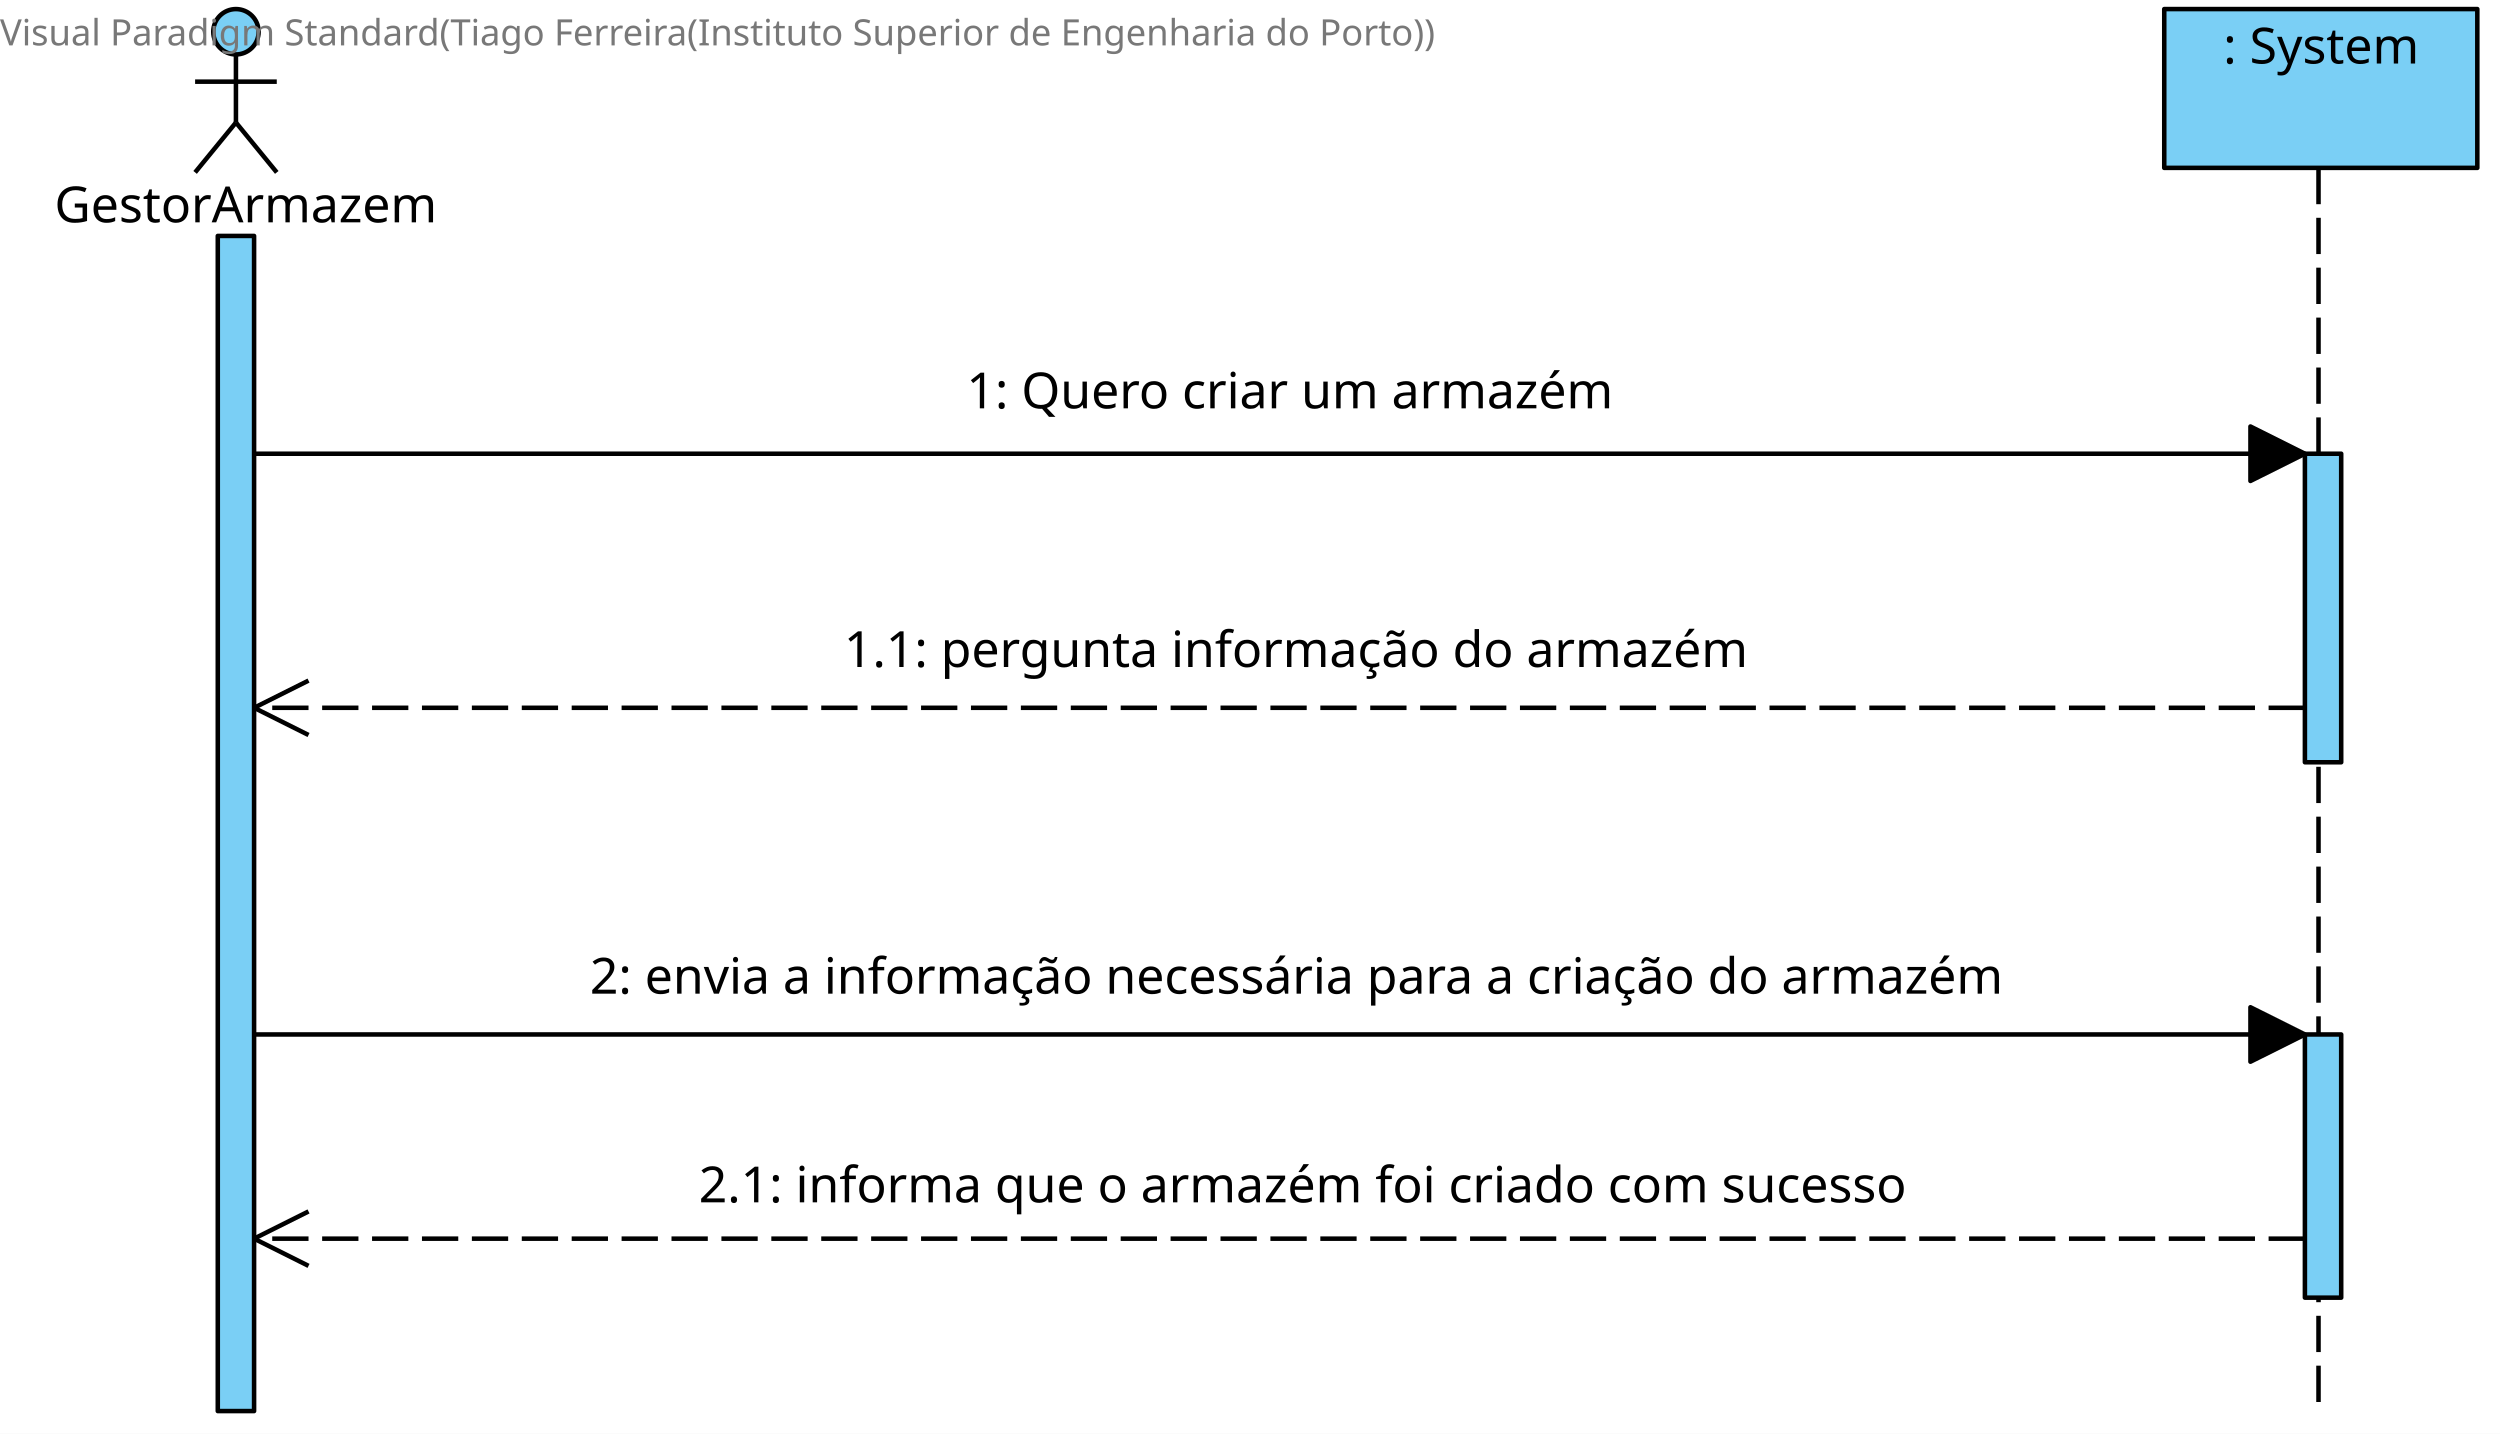
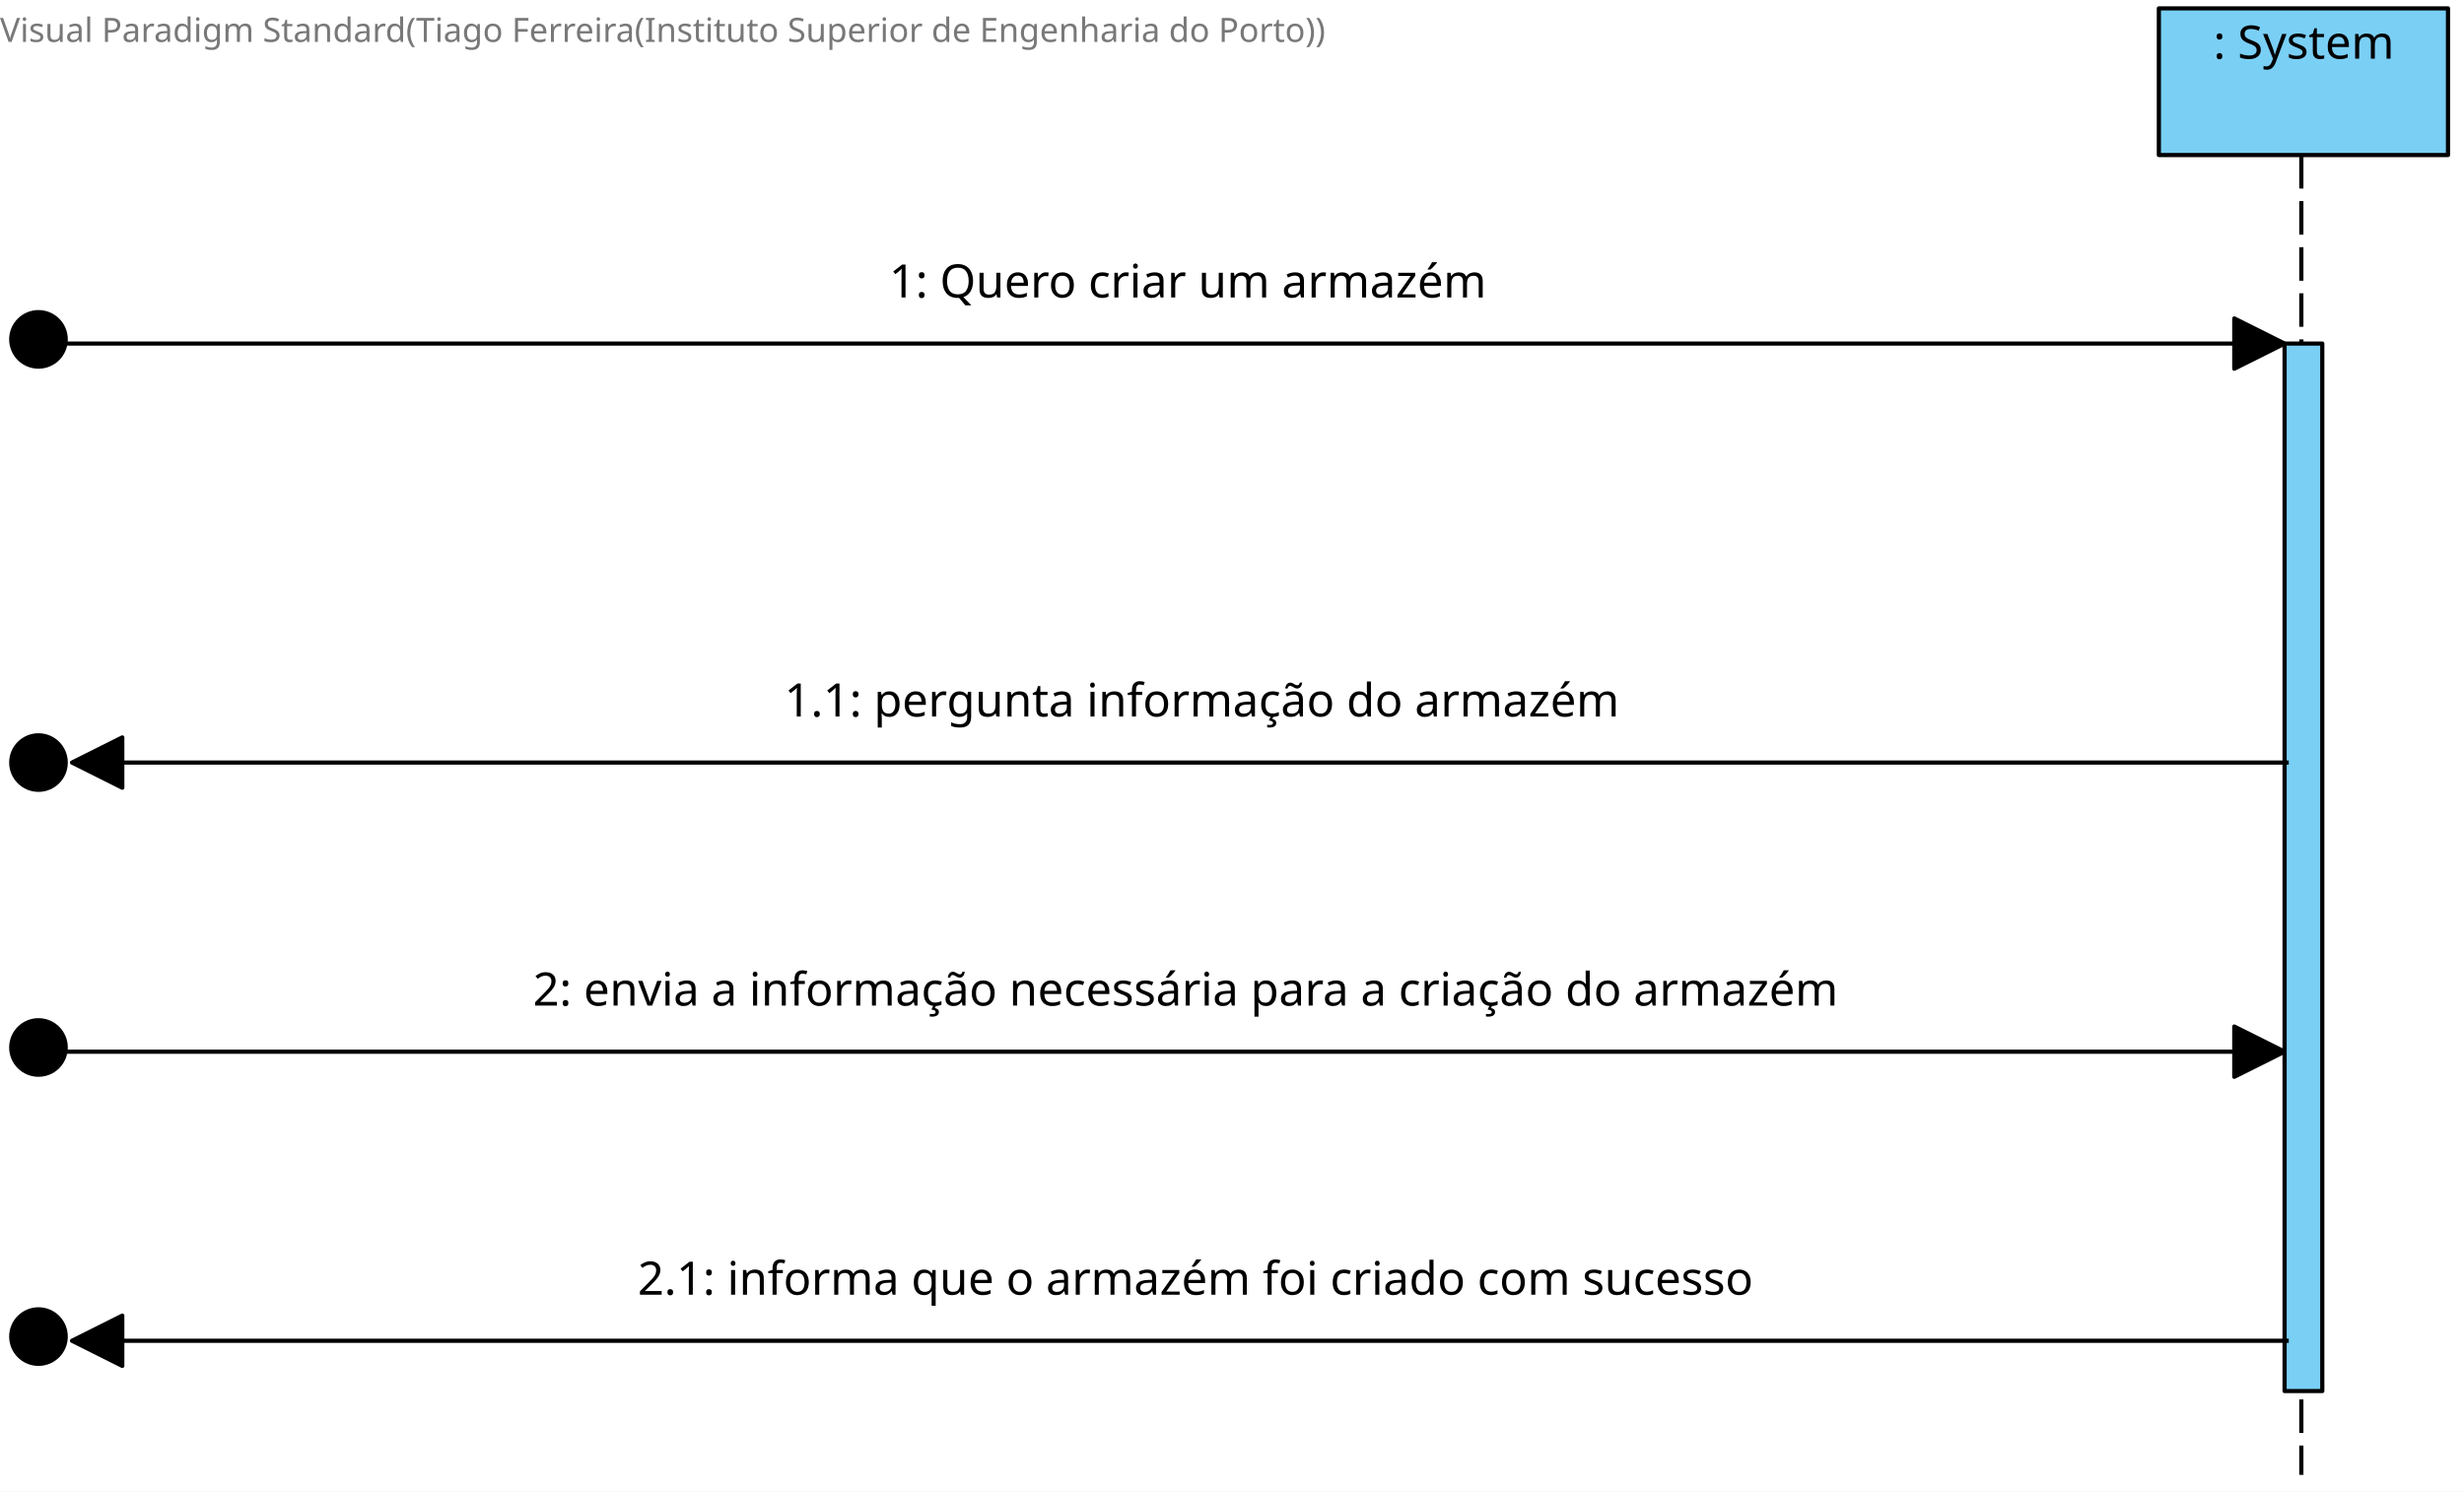
- <svg xmlns="http://www.w3.org/2000/svg" fill-opacity="0" color-rendering="auto" color-interpolation="auto" text-rendering="auto" stroke="rgb(0,0,0)" stroke-linecap="square" width="551" stroke-miterlimit="10" shape-rendering="auto" stroke-opacity="0" fill="rgb(0,0,0)" stroke-dasharray="none" font-weight="normal" stroke-width="1" height="316" font-family="'Dialog'" font-style="normal" stroke-linejoin="miter" font-size="12px" stroke-dashoffset="0" image-rendering="auto">
+ <svg xmlns="http://www.w3.org/2000/svg" fill-opacity="0" color-rendering="auto" color-interpolation="auto" text-rendering="auto" stroke="rgb(0,0,0)" stroke-linecap="square" width="588" stroke-miterlimit="10" shape-rendering="auto" stroke-opacity="0" fill="rgb(0,0,0)" stroke-dasharray="none" font-weight="normal" stroke-width="1" height="356" font-family="'Dialog'" font-style="normal" stroke-linejoin="miter" font-size="12px" stroke-dashoffset="0" image-rendering="auto">
  <defs id="genericDefs" />
  <g>
    <defs id="defs1">
      <clipPath clipPathUnits="userSpaceOnUse" id="clipPath1">
-         <path d="M-7 -7 L81 -7 L81 321 L-7 321 L-7 -7 Z" />
+         <path d="M-7 -7 L81 -7 L81 361 L-7 361 L-7 -7 Z" />
      </clipPath>
      <clipPath clipPathUnits="userSpaceOnUse" id="clipPath2">
-         <path d="M-7 -7 L71 -7 L71 321 L-7 321 L-7 -7 Z" />
+         <path d="M-7 -7 L26 -7 L26 31 L-7 31 L-7 -7 Z" />
      </clipPath>
      <clipPath clipPathUnits="userSpaceOnUse" id="clipPath3">
-         <path d="M-7 -7 L19 -7 L19 79 L-7 79 L-7 -7 Z" />
+         <path d="M-7 -7 L20 -7 L20 261 L-7 261 L-7 -7 Z" />
      </clipPath>
      <clipPath clipPathUnits="userSpaceOnUse" id="clipPath4">
-         <path d="M-7 -7 L19 -7 L19 69 L-7 69 L-7 -7 Z" />
+         <path d="M-70 -15 L140 -15 L140 30 L-70 30 L-70 -15 Z" />
      </clipPath>
      <clipPath clipPathUnits="userSpaceOnUse" id="clipPath5">
-         <path d="M-101 -15 L202 -15 L202 30 L-101 30 L-101 -15 Z" />
+         <path d="M0 0 L625 0 L625 95 L0 95 L0 0 Z" />
      </clipPath>
      <clipPath clipPathUnits="userSpaceOnUse" id="clipPath6">
-         <path d="M-70 -15 L140 -15 L140 30 L-70 30 L-70 -15 Z" />
+         <path d="M387 22 L387 37 L233 37 L233 22 ZM0 0 L0 95 L625 95 L625 0 Z" />
      </clipPath>
      <clipPath clipPathUnits="userSpaceOnUse" id="clipPath7">
-         <path d="M0 0 L547 0 L547 95 L0 95 L0 0 Z" />
+         <path d="M0 0 L623 0 L623 95 L0 95 L0 0 Z" />
      </clipPath>
      <clipPath clipPathUnits="userSpaceOnUse" id="clipPath8">
-         <path d="M348 23 L348 38 L193 38 L193 23 ZM373 80 L373 94 L165 94 L165 80 ZM0 0 L0 95 L547 95 L547 0 Z" />
+         <path d="M413 22 L413 37 L206 37 L206 22 ZM0 0 L0 95 L146 95 L146 91 L465 91 L465 95 L623 95 L623 0 Z" />
      </clipPath>
      <clipPath clipPathUnits="userSpaceOnUse" id="clipPath9">
-         <path d="M373 24 L373 38 L165 38 L165 24 ZM0 0 L0 95 L547 95 L547 0 Z" />
+         <path d="M467 22 L467 37 L148 37 L148 22 ZM0 0 L0 95 L172 95 L172 91 L445 91 L445 95 L625 95 L625 0 Z" />
      </clipPath>
      <clipPath clipPathUnits="userSpaceOnUse" id="clipPath10">
-         <path d="M429 24 L429 38 L110 38 L110 24 ZM406 70 L406 84 L133 84 L133 70 ZM0 0 L0 95 L547 95 L547 0 Z" />
+         <path d="M443 22 L443 37 L170 37 L170 22 ZM0 0 L0 95 L623 95 L623 0 Z" />
      </clipPath>
      <clipPath clipPathUnits="userSpaceOnUse" id="clipPath11">
-         <path d="M406 25 L406 39 L133 39 L133 25 ZM0 0 L0 95 L547 95 L547 0 Z" />
+         <path d="M-273 -15 L546 -15 L546 30 L-273 30 L-273 -15 Z" />
      </clipPath>
      <clipPath clipPathUnits="userSpaceOnUse" id="clipPath12">
-         <path d="M-273 -14 L546 -14 L546 28 L-273 28 L-273 -14 Z" />
+         <path d="M-319 -15 L638 -15 L638 30 L-319 30 L-319 -15 Z" />
      </clipPath>
      <clipPath clipPathUnits="userSpaceOnUse" id="clipPath13">
-         <path d="M-319 -14 L638 -14 L638 28 L-319 28 L-319 -14 Z" />
+         <path d="M-207 -15 L414 -15 L414 30 L-207 30 L-207 -15 Z" />
      </clipPath>
      <clipPath clipPathUnits="userSpaceOnUse" id="clipPath14">
-         <path d="M-208 -14 L416 -14 L416 28 L-208 28 L-208 -14 Z" />
-       </clipPath>
-       <clipPath clipPathUnits="userSpaceOnUse" id="clipPath15">
-         <path d="M-155 -15 L310 -15 L310 30 L-155 30 L-155 -15 Z" />
+         <path d="M-154 -15 L308 -15 L308 30 L-154 30 L-154 -15 Z" />
      </clipPath>
    </defs>
    <g fill="white" text-rendering="geometricPrecision" fill-opacity="1" stroke-opacity="1" stroke="white">
-       <rect x="0" width="551" height="316" y="0" stroke="none" />
+       <rect x="0" width="588" height="356" y="0" stroke="none" />
    </g>
-     <g font-size="11px" transform="translate(477,2)" fill-opacity="1" fill="rgb(122,207,245)" text-rendering="geometricPrecision" image-rendering="optimizeQuality" font-family="sans-serif" stroke="rgb(122,207,245)" stroke-opacity="1">
+     <g font-size="11px" transform="translate(515.1818,2)" fill-opacity="1" fill="rgb(122,207,245)" text-rendering="geometricPrecision" image-rendering="optimizeQuality" font-family="sans-serif" stroke="rgb(122,207,245)" stroke-opacity="1">
      <rect x="0" width="69" height="35" y="0" clip-path="url(#clipPath1)" stroke="none" />
    </g>
-     <g stroke-linecap="butt" font-size="11px" transform="translate(477,2)" fill-opacity="1" fill="black" text-rendering="geometricPrecision" image-rendering="optimizeQuality" font-family="sans-serif" stroke-linejoin="round" stroke="black" stroke-opacity="1" stroke-miterlimit="0">
+     <g stroke-linecap="butt" font-size="11px" transform="translate(515.1818,2)" fill-opacity="1" fill="black" text-rendering="geometricPrecision" image-rendering="optimizeQuality" font-family="sans-serif" stroke-linejoin="round" stroke="black" stroke-opacity="1" stroke-miterlimit="0">
      <rect fill="none" x="0" width="69" height="35" y="0" clip-path="url(#clipPath1)" />
-       <line clip-path="url(#clipPath1)" fill="none" x1="34" x2="34" y1="35" y2="310" stroke-linejoin="bevel" stroke-dasharray="8,3" />
+       <line clip-path="url(#clipPath1)" fill="none" x1="34" x2="34" y1="35" y2="350" stroke-linejoin="bevel" stroke-dasharray="8,3" />
    </g>
-     <g font-size="11px" transform="translate(22,2)" fill-opacity="1" fill="rgb(122,207,245)" text-rendering="geometricPrecision" image-rendering="optimizeQuality" font-family="sans-serif" stroke="rgb(122,207,245)" stroke-opacity="1">
-       <circle r="5" clip-path="url(#clipPath2)" cx="30" cy="5" stroke="none" />
-       <rect x="26" width="8" height="259" y="50" clip-path="url(#clipPath2)" stroke="none" />
+     <g font-size="11px" transform="translate(2.1818,72)" fill-opacity="1" fill="black" text-rendering="geometricPrecision" image-rendering="optimizeQuality" font-family="sans-serif" stroke="black" stroke-opacity="1">
+       <circle r="7" clip-path="url(#clipPath2)" cx="7" cy="9" stroke="none" />
    </g>
-     <g stroke-linecap="butt" font-size="11px" transform="translate(22,2)" fill-opacity="1" fill="black" text-rendering="geometricPrecision" image-rendering="optimizeQuality" font-family="sans-serif" stroke-linejoin="round" stroke="black" stroke-opacity="1" stroke-miterlimit="0">
-       <circle fill="none" r="5" clip-path="url(#clipPath2)" cx="30" cy="5" />
-       <rect fill="none" x="26" width="8" height="259" y="50" clip-path="url(#clipPath2)" />
-       <line y2="25" fill="none" x1="30" clip-path="url(#clipPath2)" x2="30" y1="10" />
-       <line y2="36" fill="none" x1="30" clip-path="url(#clipPath2)" x2="21" y1="25" />
-       <line y2="36" fill="none" x1="30" clip-path="url(#clipPath2)" x2="39" y1="25" />
-       <line y2="16" fill="none" x1="21" clip-path="url(#clipPath2)" x2="39" y1="16" />
+     <g font-size="11px" transform="translate(545.1818,82)" fill-opacity="1" fill="rgb(122,207,245)" text-rendering="geometricPrecision" image-rendering="optimizeQuality" font-family="sans-serif" stroke="rgb(122,207,245)" stroke-opacity="1">
+       <rect x="0" width="9" height="250" y="0" clip-path="url(#clipPath3)" stroke="none" />
    </g>
-     <g font-size="11px" transform="translate(508,100)" fill-opacity="1" fill="rgb(122,207,245)" text-rendering="geometricPrecision" image-rendering="optimizeQuality" font-family="sans-serif" stroke="rgb(122,207,245)" stroke-opacity="1">
-       <rect x="0" width="8" height="68" y="0" clip-path="url(#clipPath3)" stroke="none" />
+     <g stroke-linecap="butt" font-size="11px" transform="translate(545.1818,82)" fill-opacity="1" fill="black" text-rendering="geometricPrecision" image-rendering="optimizeQuality" font-family="sans-serif" stroke-linejoin="round" stroke="black" stroke-opacity="1" stroke-miterlimit="0">
+       <rect fill="none" x="0" width="9" height="250" y="0" clip-path="url(#clipPath3)" />
    </g>
-     <g stroke-linecap="butt" font-size="11px" transform="translate(508,100)" fill-opacity="1" fill="black" text-rendering="geometricPrecision" image-rendering="optimizeQuality" font-family="sans-serif" stroke-linejoin="round" stroke="black" stroke-opacity="1" stroke-miterlimit="0">
-       <rect fill="none" x="0" width="8" height="68" y="0" clip-path="url(#clipPath3)" />
+     <g font-size="11px" transform="translate(2.1818,173)" fill-opacity="1" fill="black" text-rendering="geometricPrecision" image-rendering="optimizeQuality" font-family="sans-serif" stroke="black" stroke-opacity="1">
+       <circle r="7" clip-path="url(#clipPath2)" cx="7" cy="9" stroke="none" />
    </g>
-     <g font-size="11px" transform="translate(508,228)" fill-opacity="1" fill="rgb(122,207,245)" text-rendering="geometricPrecision" image-rendering="optimizeQuality" font-family="sans-serif" stroke="rgb(122,207,245)" stroke-opacity="1">
-       <rect x="0" width="8" height="58" y="0" clip-path="url(#clipPath4)" stroke="none" />
+     <g font-size="11px" transform="translate(2.1818,241)" fill-opacity="1" fill="black" text-rendering="geometricPrecision" image-rendering="optimizeQuality" font-family="sans-serif" stroke="black" stroke-opacity="1">
+       <circle r="7" clip-path="url(#clipPath2)" cx="7" cy="9" stroke="none" />
    </g>
-     <g stroke-linecap="butt" font-size="11px" transform="translate(508,228)" fill-opacity="1" fill="black" text-rendering="geometricPrecision" image-rendering="optimizeQuality" font-family="sans-serif" stroke-linejoin="round" stroke="black" stroke-opacity="1" stroke-miterlimit="0">
-       <rect fill="none" x="0" width="8" height="58" y="0" clip-path="url(#clipPath4)" />
+     <g font-size="11px" transform="translate(2.1818,310)" fill-opacity="1" fill="black" text-rendering="geometricPrecision" image-rendering="optimizeQuality" font-family="sans-serif" stroke="black" stroke-opacity="1">
+       <circle r="7" clip-path="url(#clipPath2)" cx="7" cy="9" stroke="none" />
    </g>
-     <g font-size="11px" transform="translate(2,37)" fill-opacity="1" fill="black" text-rendering="geometricPrecision" image-rendering="optimizeQuality" font-family="sans-serif" stroke="black" stroke-opacity="1">
-       <text x="10" xml:space="preserve" y="12" clip-path="url(#clipPath5)" stroke="none">GestorArmazem</text>
+     <g font-size="11px" transform="translate(515.1818,2)" fill-opacity="1" fill="black" text-rendering="geometricPrecision" image-rendering="optimizeQuality" font-family="sans-serif" stroke="black" stroke-opacity="1">
+       <text x="13" xml:space="preserve" y="12" clip-path="url(#clipPath4)" stroke="none">: System</text>
    </g>
-     <g font-size="11px" transform="translate(477,2)" fill-opacity="1" fill="black" text-rendering="geometricPrecision" image-rendering="optimizeQuality" font-family="sans-serif" stroke="black" stroke-opacity="1">
-       <text x="13" xml:space="preserve" y="12" clip-path="url(#clipPath6)" stroke="none">: System</text>
+     <g stroke-linecap="butt" font-size="11px" transform="translate(-29.8182,37)" fill-opacity="1" fill="black" text-rendering="geometricPrecision" image-rendering="optimizeQuality" font-family="sans-serif" stroke-linejoin="round" stroke="black" stroke-opacity="1">
+       <line y2="45" fill="none" x1="45" clip-path="url(#clipPath6)" x2="575" y1="45" />
+       <polygon points=" 575 45 563 39 563 51" clip-path="url(#clipPath6)" stroke="none" />
+       <polygon fill="none" points=" 575 45 563 39 563 51" clip-path="url(#clipPath6)" />
    </g>
-     <g stroke-linecap="butt" font-size="11px" transform="translate(11,55)" fill-opacity="1" fill="black" text-rendering="geometricPrecision" image-rendering="optimizeQuality" font-family="sans-serif" stroke-linejoin="round" stroke="black" stroke-opacity="1">
-       <line y2="45" fill="none" x1="45" clip-path="url(#clipPath8)" x2="497" y1="45" />
-       <polygon points=" 497 45 485 39 485 51" clip-path="url(#clipPath8)" stroke="none" />
-       <polygon fill="none" points=" 497 45 485 39 485 51" clip-path="url(#clipPath8)" />
+     <g stroke-linecap="butt" font-size="11px" transform="translate(-27.8182,137)" fill-opacity="1" fill="black" text-rendering="geometricPrecision" image-rendering="optimizeQuality" font-family="sans-serif" stroke-linejoin="round" stroke="black" stroke-opacity="1">
+       <line y2="45" fill="none" x1="574" clip-path="url(#clipPath8)" x2="45" y1="45" />
+       <polygon points=" 45 45 57 51 57 39" clip-path="url(#clipPath8)" stroke="none" />
+       <polygon fill="none" points=" 45 45 57 51 57 39" clip-path="url(#clipPath8)" />
    </g>
-     <g fill-opacity="1" text-rendering="geometricPrecision" stroke="black" stroke-linecap="butt" transform="translate(11,111)" stroke-miterlimit="0" stroke-opacity="1" fill="black" stroke-dasharray="8,3" font-family="sans-serif" stroke-linejoin="round" font-size="11px" image-rendering="optimizeQuality">
-       <line y2="45" fill="none" x1="497" clip-path="url(#clipPath9)" x2="45" y1="45" />
-       <line clip-path="url(#clipPath9)" fill="none" x1="45" x2="57" y1="45" y2="51" stroke-dasharray="none" stroke-miterlimit="10" />
-       <line clip-path="url(#clipPath9)" fill="none" x1="45" x2="57" y1="45" y2="39" stroke-dasharray="none" stroke-miterlimit="10" />
+     <g stroke-linecap="butt" font-size="11px" transform="translate(-29.8182,206)" fill-opacity="1" fill="black" text-rendering="geometricPrecision" image-rendering="optimizeQuality" font-family="sans-serif" stroke-linejoin="round" stroke="black" stroke-opacity="1">
+       <line y2="45" fill="none" x1="45" clip-path="url(#clipPath9)" x2="575" y1="45" />
+       <polygon points=" 575 45 563 39 563 51" clip-path="url(#clipPath9)" stroke="none" />
+       <polygon fill="none" points=" 575 45 563 39 563 51" clip-path="url(#clipPath9)" />
    </g>
-     <g stroke-linecap="butt" font-size="11px" transform="translate(11,183)" fill-opacity="1" fill="black" text-rendering="geometricPrecision" image-rendering="optimizeQuality" font-family="sans-serif" stroke-linejoin="round" stroke="black" stroke-opacity="1">
-       <line y2="45" fill="none" x1="45" clip-path="url(#clipPath10)" x2="497" y1="45" />
-       <polygon points=" 497 45 485 39 485 51" clip-path="url(#clipPath10)" stroke="none" />
-       <polygon fill="none" points=" 497 45 485 39 485 51" clip-path="url(#clipPath10)" />
+     <g stroke-linecap="butt" font-size="11px" transform="translate(-27.8182,275)" fill-opacity="1" fill="black" text-rendering="geometricPrecision" image-rendering="optimizeQuality" font-family="sans-serif" stroke-linejoin="round" stroke="black" stroke-opacity="1">
+       <line y2="45" fill="none" x1="574" clip-path="url(#clipPath10)" x2="45" y1="45" />
+       <polygon points=" 45 45 57 51 57 39" clip-path="url(#clipPath10)" stroke="none" />
+       <polygon fill="none" points=" 45 45 57 51 57 39" clip-path="url(#clipPath10)" />
    </g>
-     <g fill-opacity="1" text-rendering="geometricPrecision" stroke="black" stroke-linecap="butt" transform="translate(11,228)" stroke-miterlimit="0" stroke-opacity="1" fill="black" stroke-dasharray="8,3" font-family="sans-serif" stroke-linejoin="round" font-size="11px" image-rendering="optimizeQuality">
-       <line y2="45" fill="none" x1="497" clip-path="url(#clipPath11)" x2="45" y1="45" />
-       <line clip-path="url(#clipPath11)" fill="none" x1="45" x2="57" y1="45" y2="51" stroke-dasharray="none" stroke-miterlimit="10" />
-       <line clip-path="url(#clipPath11)" fill="none" x1="45" x2="57" y1="45" y2="39" stroke-dasharray="none" stroke-miterlimit="10" />
+     <g font-size="11px" transform="translate(142.1818,297)" fill-opacity="1" fill="white" text-rendering="geometricPrecision" image-rendering="optimizeQuality" font-family="sans-serif" stroke="white" stroke-opacity="1">
+       <rect x="0" width="273" height="15" y="0" clip-path="url(#clipPath11)" stroke="none" />
+       <text fill="black" x="10" xml:space="preserve" y="12" clip-path="url(#clipPath11)" stroke="none">2.1: informa que o armazém foi criado com sucesso</text>
    </g>
-     <g font-size="11px" transform="translate(144,253)" fill-opacity="1" fill="white" text-rendering="geometricPrecision" image-rendering="optimizeQuality" font-family="sans-serif" stroke="white" stroke-opacity="1">
-       <rect x="0" width="273" height="14" y="0" clip-path="url(#clipPath12)" stroke="none" />
-       <text fill="black" x="10" xml:space="preserve" y="12" clip-path="url(#clipPath12)" stroke="none">2.1: informa que o armazém foi criado com sucesso</text>
+     <g font-size="11px" transform="translate(118.1818,228)" fill-opacity="1" fill="white" text-rendering="geometricPrecision" image-rendering="optimizeQuality" font-family="sans-serif" stroke="white" stroke-opacity="1">
+       <rect x="0" width="319" height="15" y="0" clip-path="url(#clipPath12)" stroke="none" />
+       <text fill="black" x="9" xml:space="preserve" y="12" clip-path="url(#clipPath12)" stroke="none">2: envia a informação necessária para a criação do armazém</text>
    </g>
-     <g font-size="11px" transform="translate(121,207)" fill-opacity="1" fill="white" text-rendering="geometricPrecision" image-rendering="optimizeQuality" font-family="sans-serif" stroke="white" stroke-opacity="1">
-       <rect x="0" width="319" height="14" y="0" clip-path="url(#clipPath13)" stroke="none" />
-       <text fill="black" x="9" xml:space="preserve" y="12" clip-path="url(#clipPath13)" stroke="none">2: envia a informação necessária para a criação do armazém</text>
+     <g font-size="11px" transform="translate(178.1818,159)" fill-opacity="1" fill="white" text-rendering="geometricPrecision" image-rendering="optimizeQuality" font-family="sans-serif" stroke="white" stroke-opacity="1">
+       <rect x="0" width="207" height="15" y="0" clip-path="url(#clipPath13)" stroke="none" />
+       <text fill="black" x="9" xml:space="preserve" y="12" clip-path="url(#clipPath13)" stroke="none">1.1: pergunta informação do armazém</text>
    </g>
-     <g font-size="11px" transform="translate(176,135)" fill-opacity="1" fill="white" text-rendering="geometricPrecision" image-rendering="optimizeQuality" font-family="sans-serif" stroke="white" stroke-opacity="1">
-       <rect x="0" width="208" height="14" y="0" clip-path="url(#clipPath14)" stroke="none" />
-       <text fill="black" x="10" xml:space="preserve" y="12" clip-path="url(#clipPath14)" stroke="none">1.1: pergunta informação do armazém</text>
-     </g>
-     <g font-size="11px" transform="translate(204,78)" fill-opacity="1" fill="white" text-rendering="geometricPrecision" image-rendering="optimizeQuality" font-family="sans-serif" stroke="white" stroke-opacity="1">
-       <rect x="0" width="155" height="15" y="0" clip-path="url(#clipPath15)" stroke="none" />
-       <text fill="black" x="9" xml:space="preserve" y="12" clip-path="url(#clipPath15)" stroke="none">1: Quero criar um armazém</text>
+     <g font-size="11px" transform="translate(203.1818,59)" fill-opacity="1" fill="white" text-rendering="geometricPrecision" image-rendering="optimizeQuality" font-family="sans-serif" stroke="white" stroke-opacity="1">
+       <rect x="0" width="154" height="15" y="0" clip-path="url(#clipPath14)" stroke="none" />
+       <text fill="black" x="9" xml:space="preserve" y="12" clip-path="url(#clipPath14)" stroke="none">1: Quero criar um armazém</text>
    </g>
    <g font-size="8px" fill-opacity="1" fill="rgb(120,120,120)" text-rendering="geometricPrecision" image-rendering="optimizeQuality" stroke="rgb(120,120,120)" stroke-opacity="1">
      <text x="0" xml:space="preserve" y="10" stroke="none">Visual Paradigm Standard(Tiago Ferreira(Instituto Superior de Engenharia do Porto))</text>
    </g>
  </g>
</svg>
